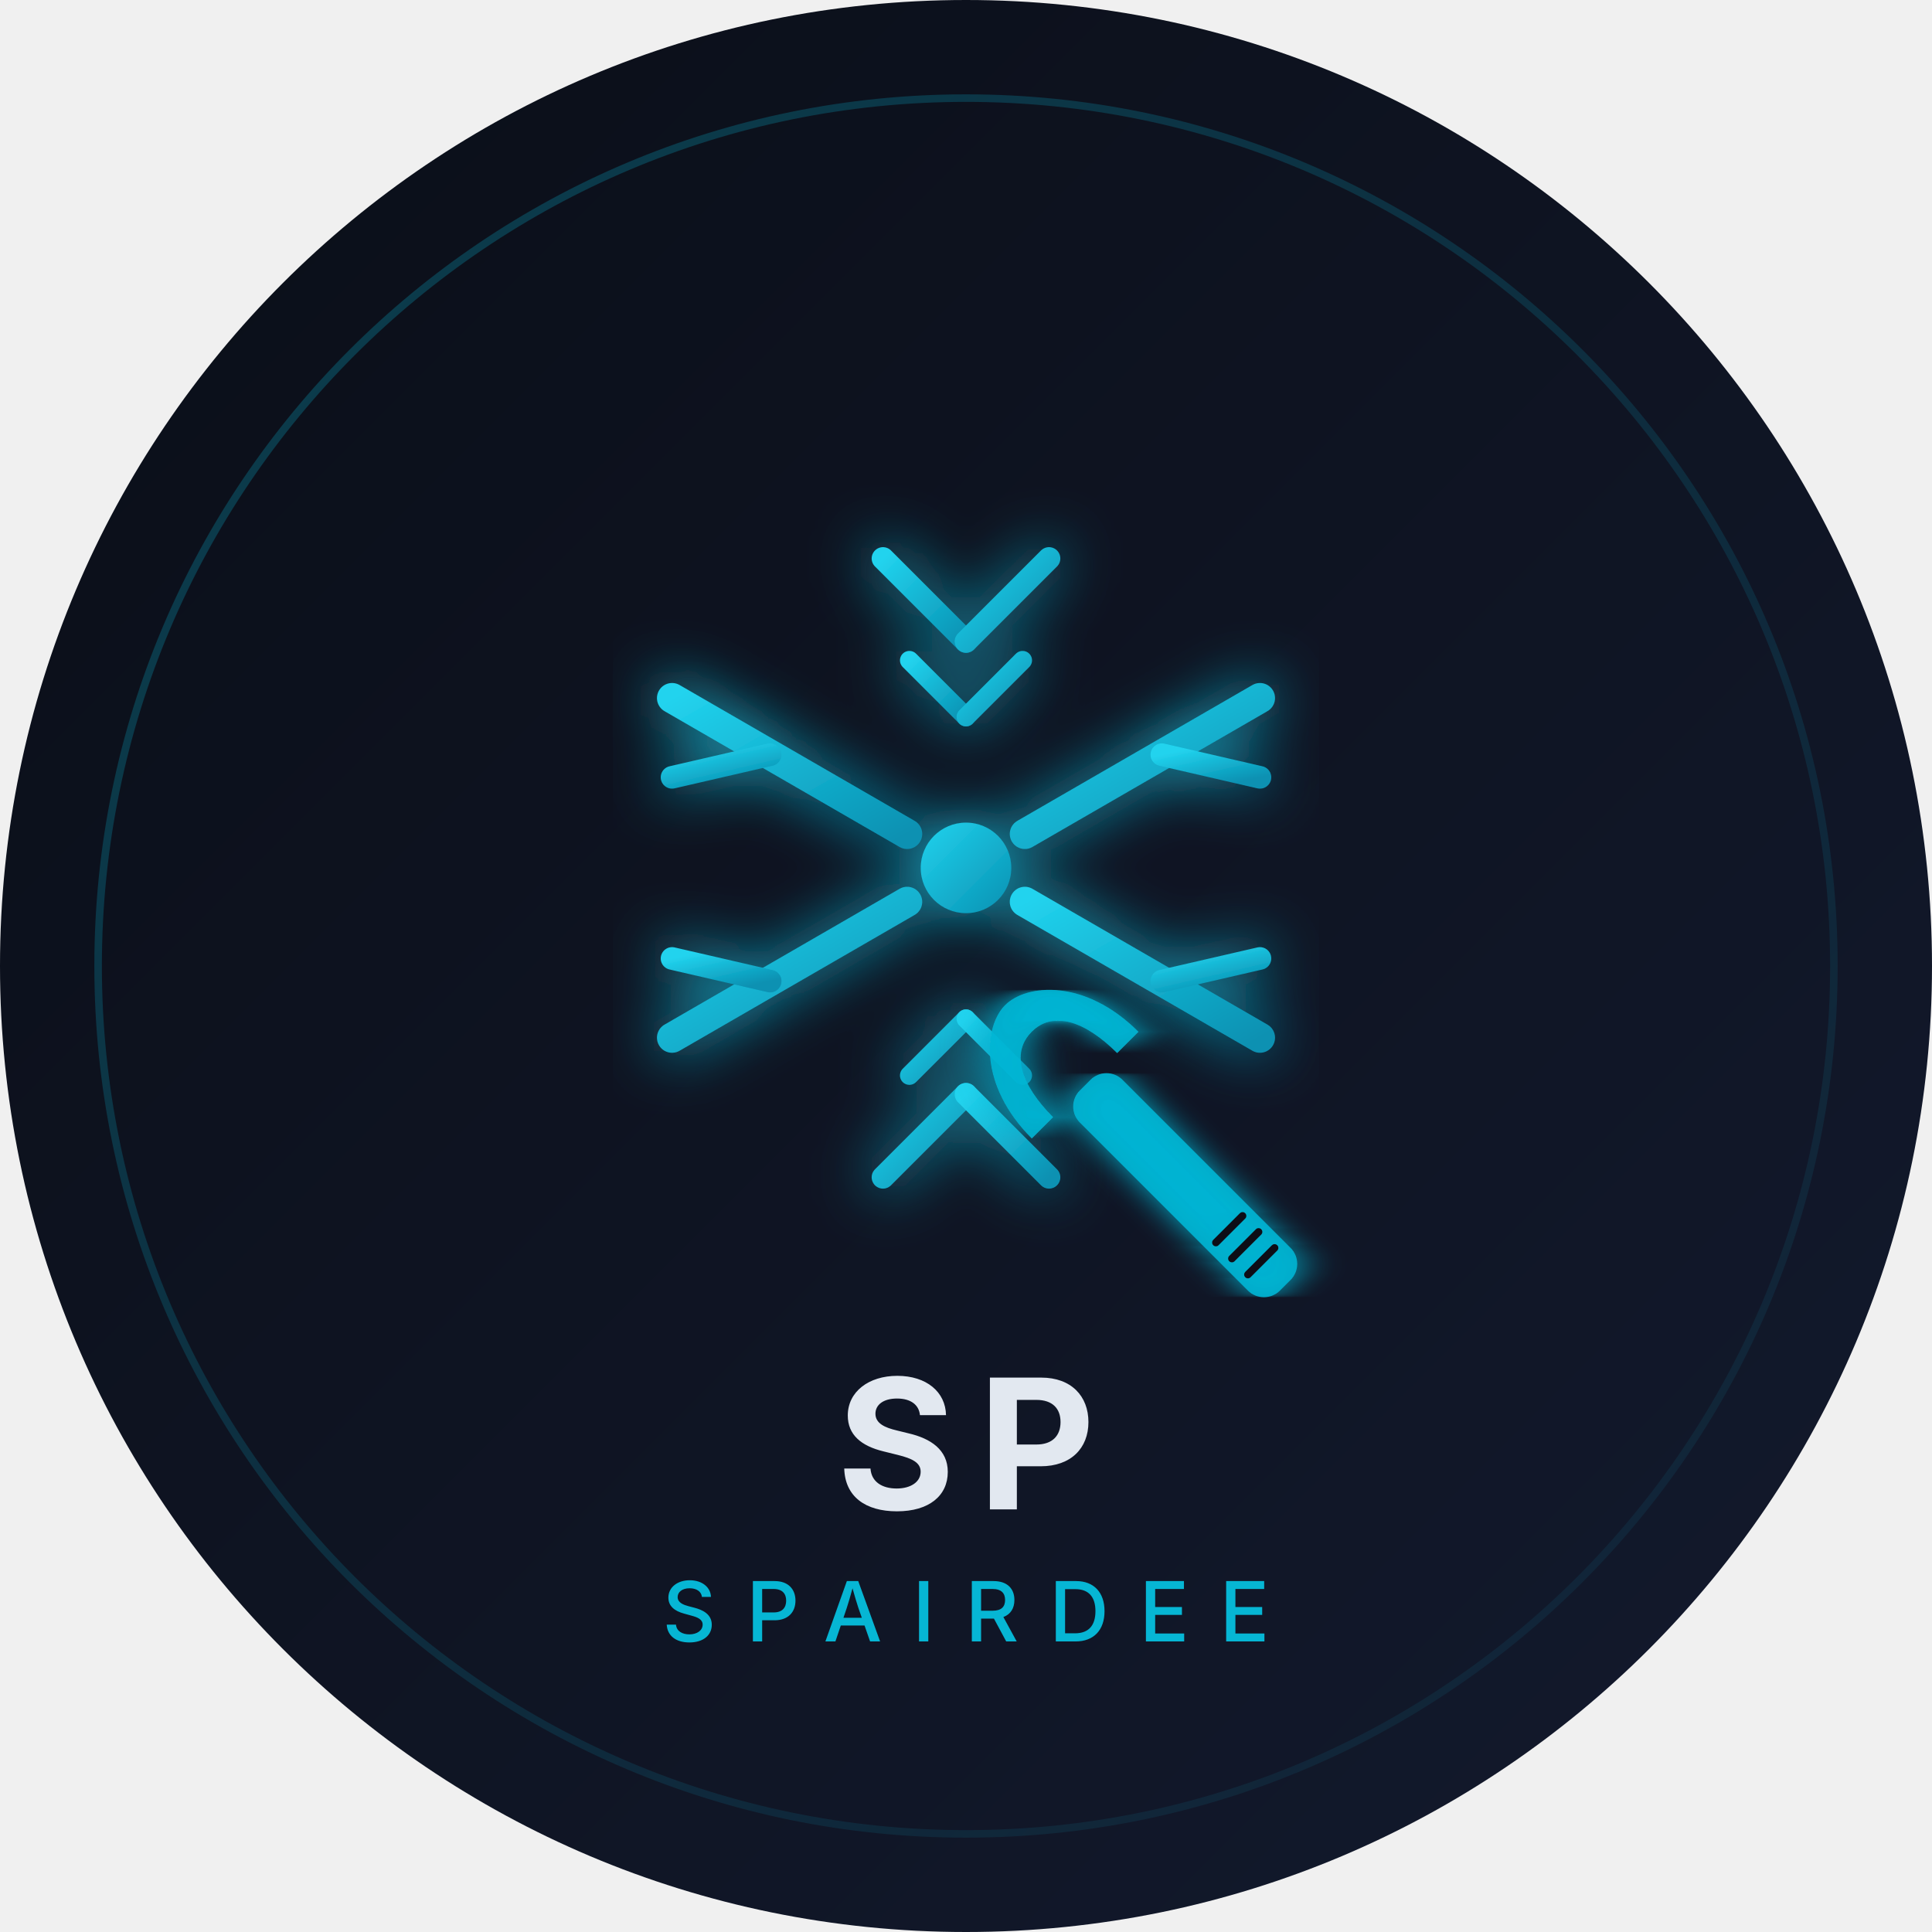
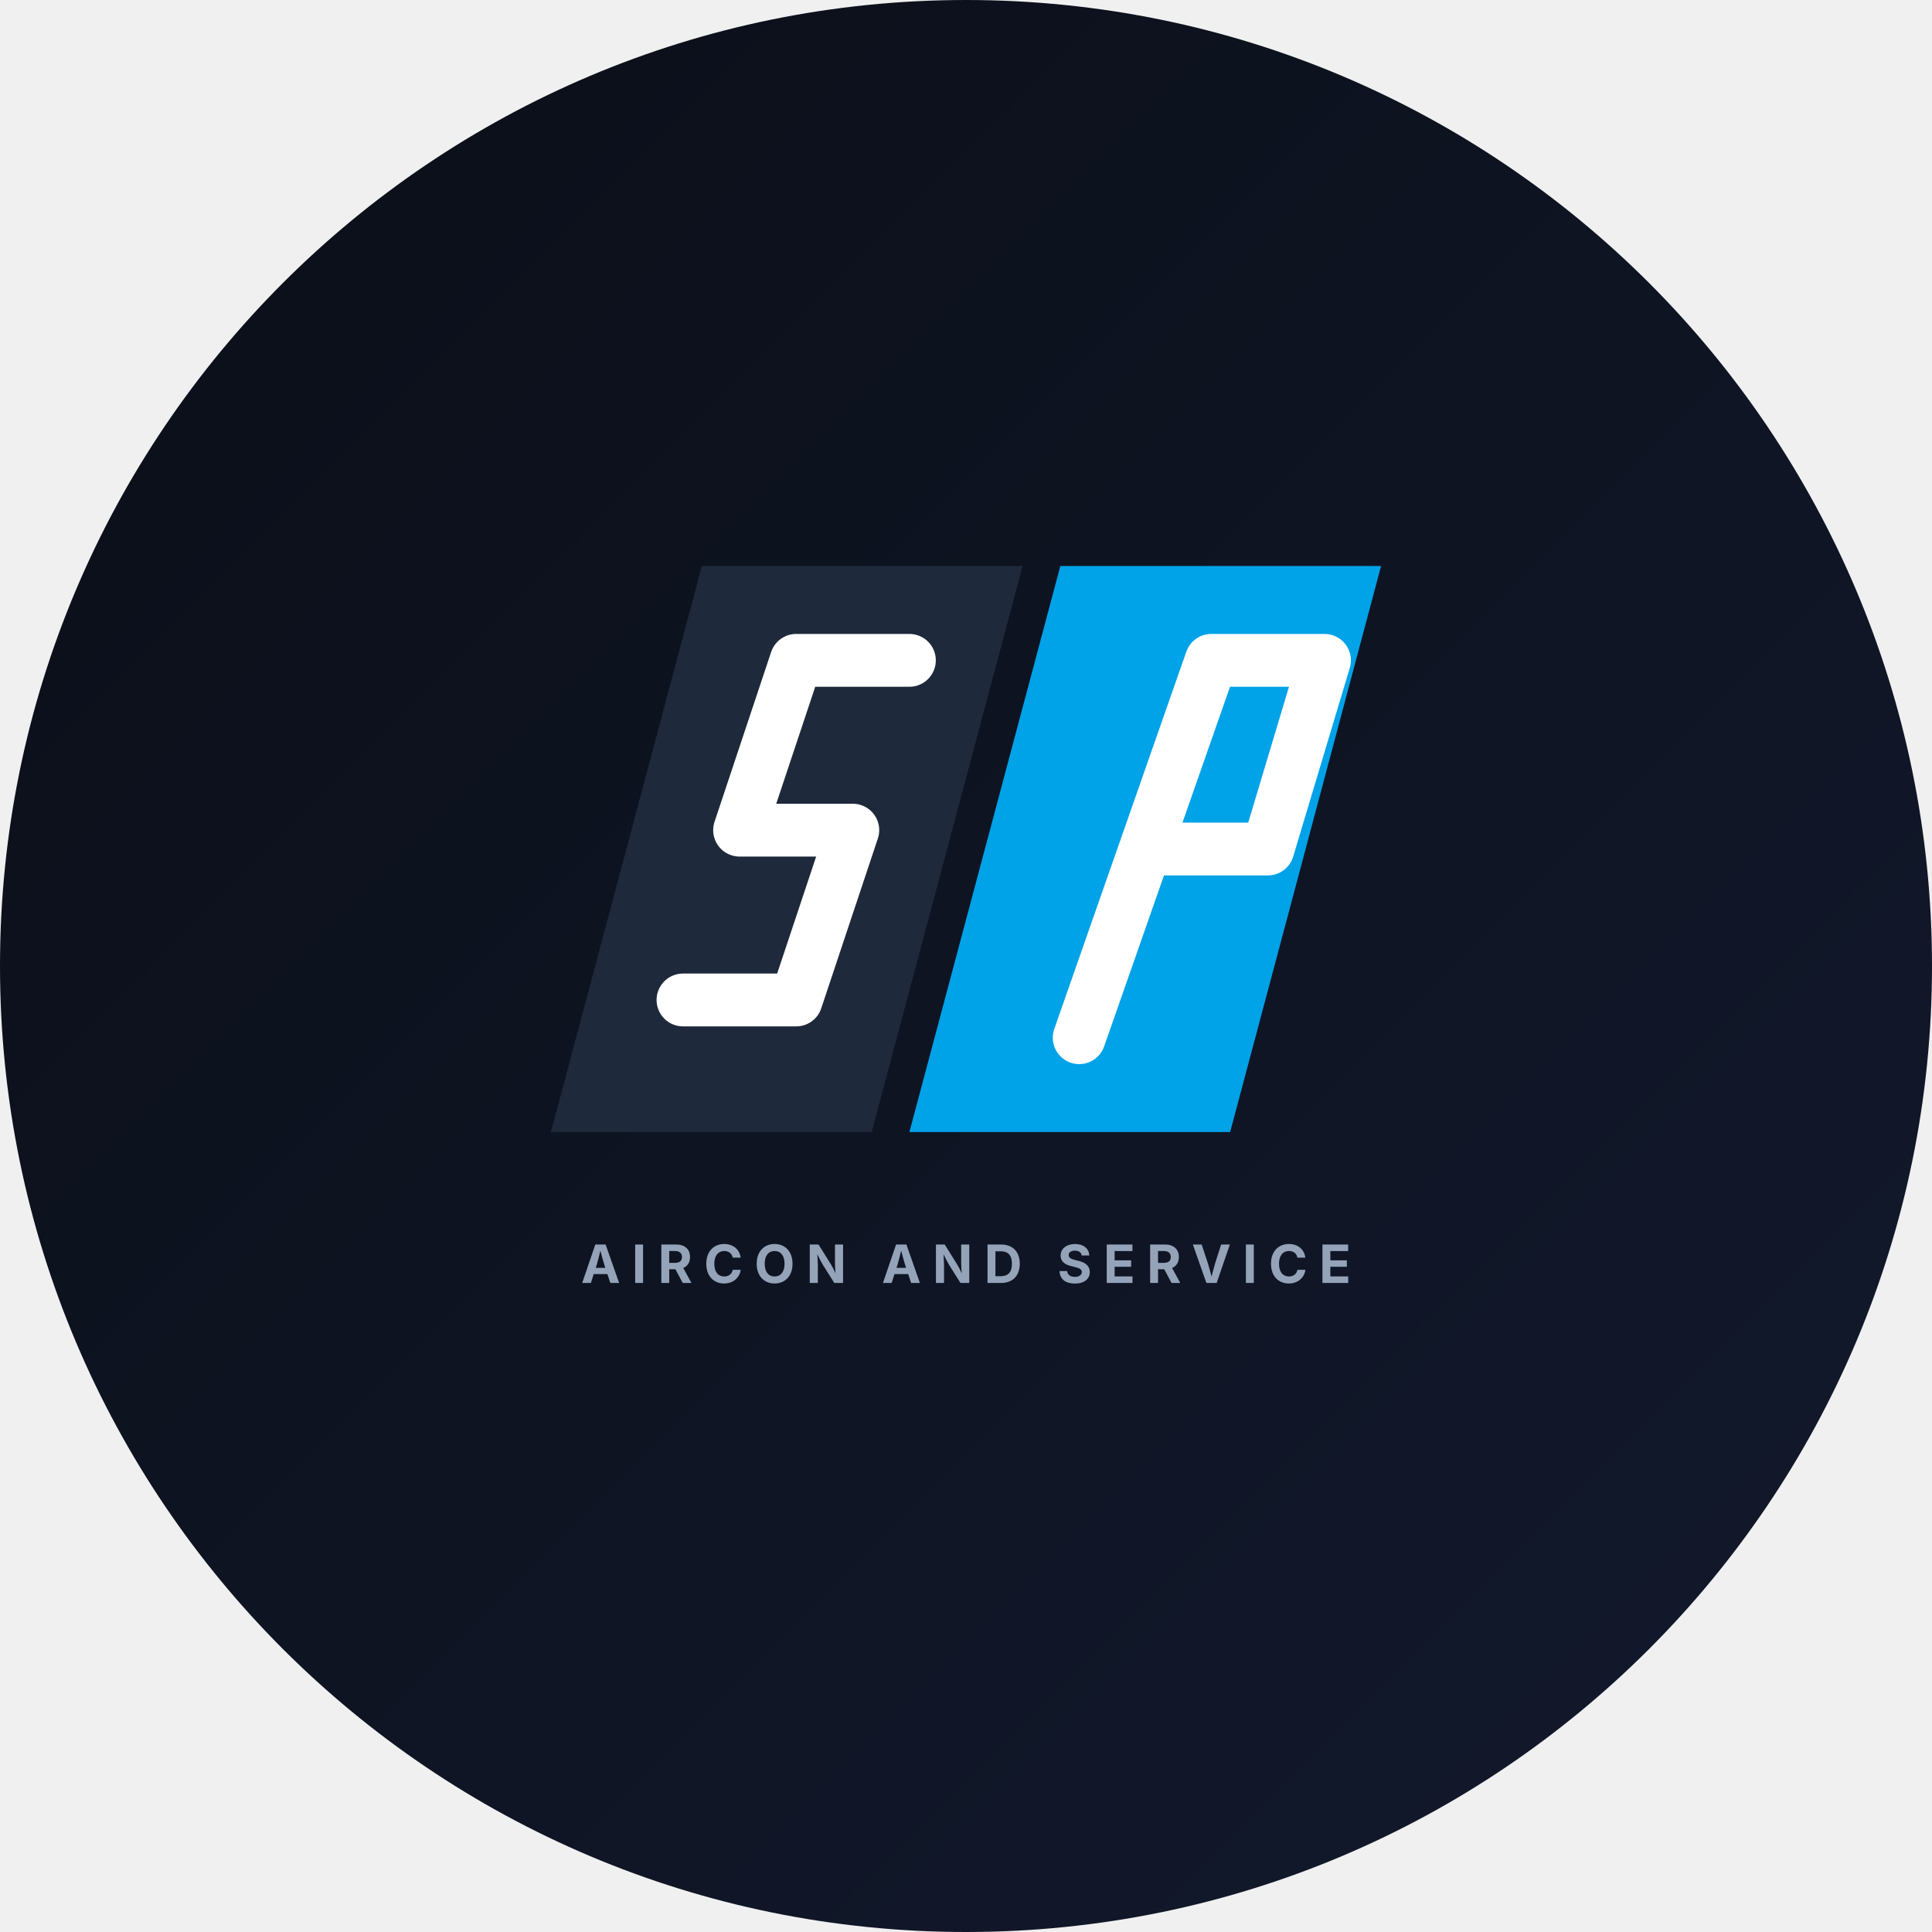
<svg xmlns="http://www.w3.org/2000/svg" viewBox="0 0 512 512" width="512" height="512">
  <defs>
    <linearGradient id="bgGrad" x1="0%" y1="0%" x2="100%" y2="100%">
      <stop offset="0%" style="stop-color:#0a0e17;stop-opacity:1" />
      <stop offset="100%" style="stop-color:#131a2e;stop-opacity:1" />
    </linearGradient>
-     <linearGradient id="cyanGrad" x1="0%" y1="0%" x2="100%" y2="100%">
-       <stop offset="0%" style="stop-color:#22d3ee;stop-opacity:1" />
-       <stop offset="100%" style="stop-color:#0891b2;stop-opacity:1" />
-     </linearGradient>
-     <linearGradient id="accentGrad" x1="0%" y1="0%" x2="100%" y2="100%">
-       <stop offset="0%" style="stop-color:#06b6d4;stop-opacity:0.3" />
-       <stop offset="100%" style="stop-color:#0e7490;stop-opacity:0.1" />
-     </linearGradient>
-     <filter id="glow">
-       <feGaussianBlur stdDeviation="4" result="blur" />
-       <feComposite in="SourceGraphic" in2="blur" operator="over" />
-     </filter>
-     <filter id="softGlow">
-       <feGaussianBlur stdDeviation="8" result="blur" />
-       <feMerge>
-         <feMergeNode in="blur" />
-         <feMergeNode in="SourceGraphic" />
-       </feMerge>
-     </filter>
  </defs>
  <circle cx="256" cy="256" r="256" fill="url(#bgGrad)" />
-   <circle cx="256" cy="256" r="230" fill="none" stroke="url(#accentGrad)" stroke-width="2" />
-   <g transform="translate(256, 230)" filter="url(#softGlow)">
-     <circle cx="0" cy="0" r="12" fill="url(#cyanGrad)" />
-     <line x1="0" y1="-18" x2="0" y2="-90" stroke="url(#cyanGrad)" stroke-width="8" stroke-linecap="round" />
-     <line x1="0" y1="-60" x2="-22" y2="-82" stroke="url(#cyanGrad)" stroke-width="6" stroke-linecap="round" />
-     <line x1="0" y1="-60" x2="22" y2="-82" stroke="url(#cyanGrad)" stroke-width="6" stroke-linecap="round" />
-     <line x1="0" y1="-40" x2="-15" y2="-55" stroke="url(#cyanGrad)" stroke-width="5" stroke-linecap="round" />
-     <line x1="0" y1="-40" x2="15" y2="-55" stroke="url(#cyanGrad)" stroke-width="5" stroke-linecap="round" />
-     <line x1="0" y1="18" x2="0" y2="90" stroke="url(#cyanGrad)" stroke-width="8" stroke-linecap="round" />
-     <line x1="0" y1="60" x2="-22" y2="82" stroke="url(#cyanGrad)" stroke-width="6" stroke-linecap="round" />
-     <line x1="0" y1="60" x2="22" y2="82" stroke="url(#cyanGrad)" stroke-width="6" stroke-linecap="round" />
-     <line x1="0" y1="40" x2="-15" y2="55" stroke="url(#cyanGrad)" stroke-width="5" stroke-linecap="round" />
-     <line x1="0" y1="40" x2="15" y2="55" stroke="url(#cyanGrad)" stroke-width="5" stroke-linecap="round" />
-     <line x1="15.6" y1="-9" x2="77.9" y2="-45" stroke="url(#cyanGrad)" stroke-width="8" stroke-linecap="round" />
-     <line x1="51.9" y1="-30" x2="51.9" y2="-60" stroke="url(#cyanGrad)" stroke-width="6" stroke-linecap="round" />
-     <line x1="51.9" y1="-30" x2="77.9" y2="-24" stroke="url(#cyanGrad)" stroke-width="6" stroke-linecap="round" />
-     <line x1="-15.6" y1="9" x2="-77.9" y2="45" stroke="url(#cyanGrad)" stroke-width="8" stroke-linecap="round" />
-     <line x1="-51.9" y1="30" x2="-51.9" y2="60" stroke="url(#cyanGrad)" stroke-width="6" stroke-linecap="round" />
-     <line x1="-51.9" y1="30" x2="-77.9" y2="24" stroke="url(#cyanGrad)" stroke-width="6" stroke-linecap="round" />
-     <line x1="-15.6" y1="-9" x2="-77.9" y2="-45" stroke="url(#cyanGrad)" stroke-width="8" stroke-linecap="round" />
-     <line x1="-51.9" y1="-30" x2="-77.9" y2="-24" stroke="url(#cyanGrad)" stroke-width="6" stroke-linecap="round" />
-     <line x1="-51.9" y1="-30" x2="-51.9" y2="-60" stroke="url(#cyanGrad)" stroke-width="6" stroke-linecap="round" />
-     <line x1="15.6" y1="9" x2="77.9" y2="45" stroke="url(#cyanGrad)" stroke-width="8" stroke-linecap="round" />
-     <line x1="51.9" y1="30" x2="77.9" y2="24" stroke="url(#cyanGrad)" stroke-width="6" stroke-linecap="round" />
-     <line x1="51.9" y1="30" x2="51.9" y2="60" stroke="url(#cyanGrad)" stroke-width="6" stroke-linecap="round" />
+   <g transform="translate(0, 0)">
+     <path d="M 186 150 L 271 150 L 231 300 L 146 300 Z" fill="#1e293b" />
+     <path d="M 281 150 L 366 150 L 326 300 L 241 300 Z" fill="#00a2e8" />
+     <path d="M 241 175 L 211 175 L 196 220 L 226 220 L 211 265 L 181 265" fill="none" stroke="#ffffff" stroke-width="14" stroke-linecap="round" stroke-linejoin="round" />
+     <path d="M 286 275 L 321 175 L 351 175 L 336 225 L 306 225" fill="none" stroke="#ffffff" stroke-width="14" stroke-linecap="round" stroke-linejoin="round" />
+     <text x="256" y="340" text-anchor="middle" font-family="Inter, Arial, sans-serif" font-weight="700" font-size="14" fill="#94a3b8" letter-spacing="3">
+       AIRCON AND SERVICE
+     </text>
  </g>
-   <g transform="translate(330, 330) rotate(-45)" filter="url(#glow)">
-     <rect x="-8" y="-60" width="16" height="75" rx="6" fill="#06b6d4" opacity="0.9" />
-     <path d="M -20,-60 C -20,-80 -8,-90 0,-90 C 8,-90 20,-80 20,-60 L 12,-60 C 12,-72 8,-80 0,-80 C -8,-80 -12,-72 -12,-60 Z" fill="#06b6d4" opacity="0.9" />
-     <line x1="-5" y1="0" x2="5" y2="0" stroke="#0a0e17" stroke-width="2" stroke-linecap="round" />
-     <line x1="-5" y1="6" x2="5" y2="6" stroke="#0a0e17" stroke-width="2" stroke-linecap="round" />
-     <line x1="-5" y1="-6" x2="5" y2="-6" stroke="#0a0e17" stroke-width="2" stroke-linecap="round" />
-   </g>
-   <text x="256" y="400" text-anchor="middle" font-family="Inter, Arial, sans-serif" font-weight="700" font-size="48" fill="#e2e8f0" letter-spacing="6">
-     SP
-   </text>
-   <text x="256" y="435" text-anchor="middle" font-family="Inter, Arial, sans-serif" font-weight="500" font-size="22" fill="#06b6d4" letter-spacing="8">
-     SPAIRDEE
-   </text>
</svg>
